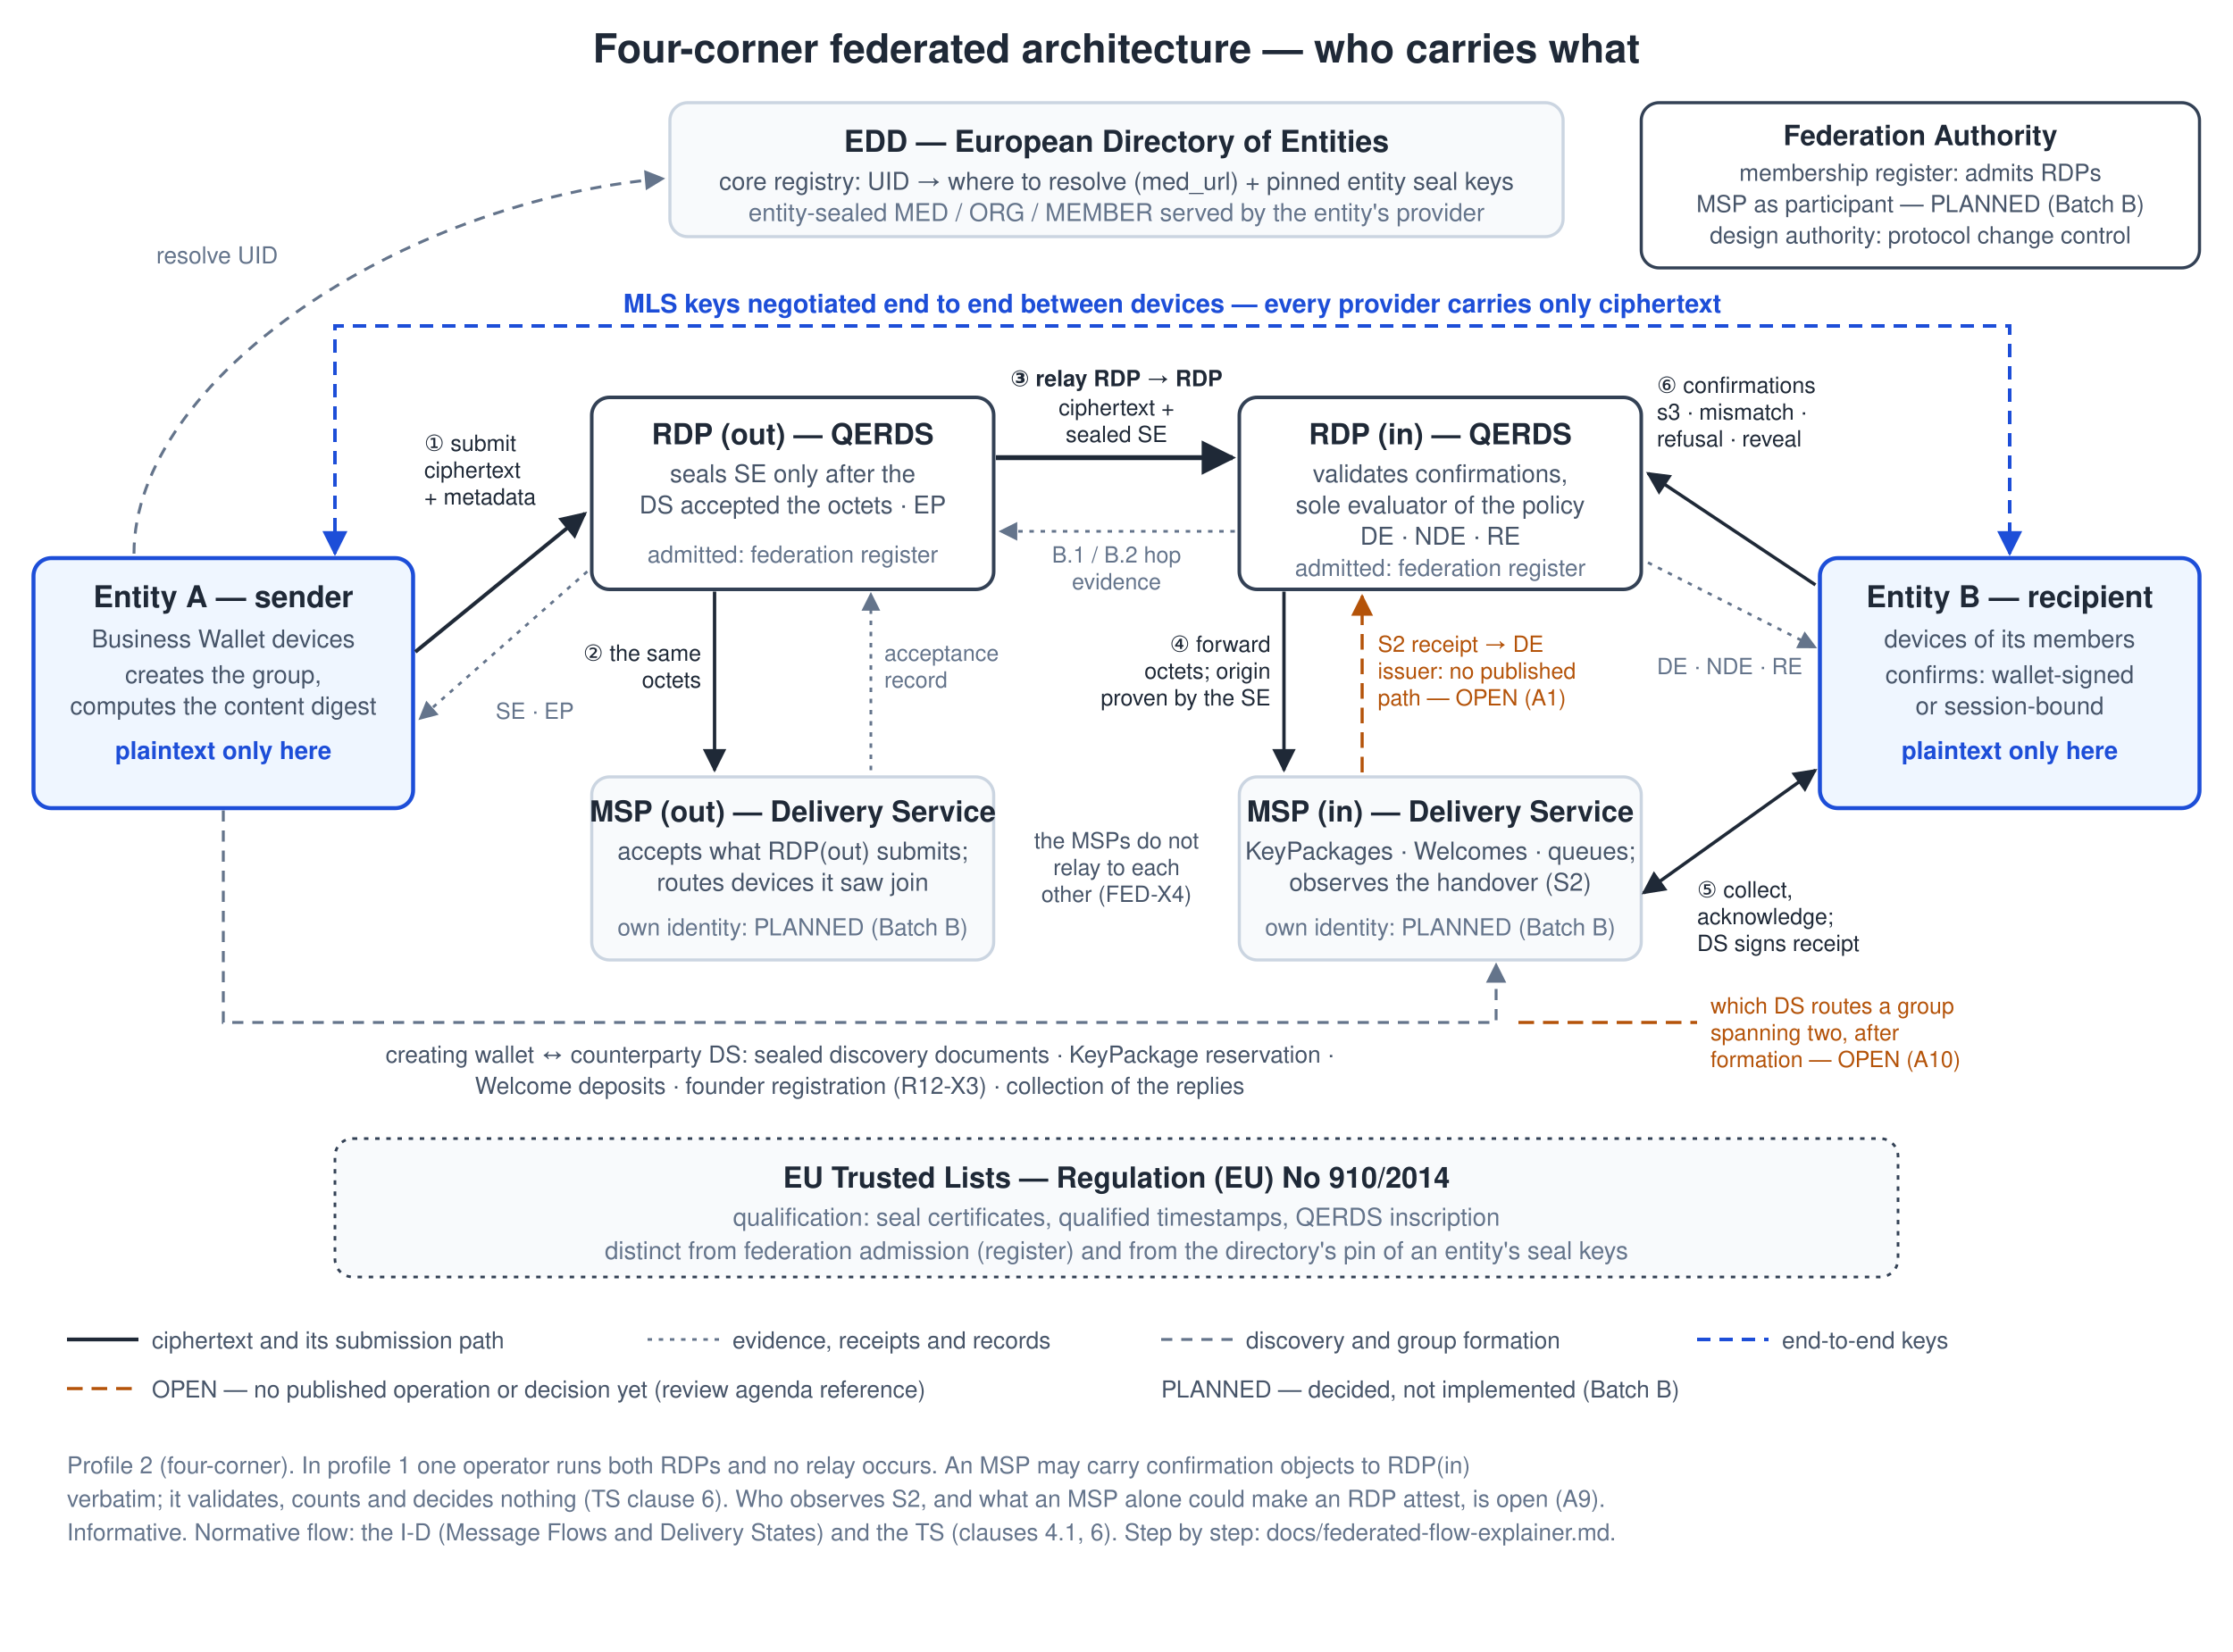
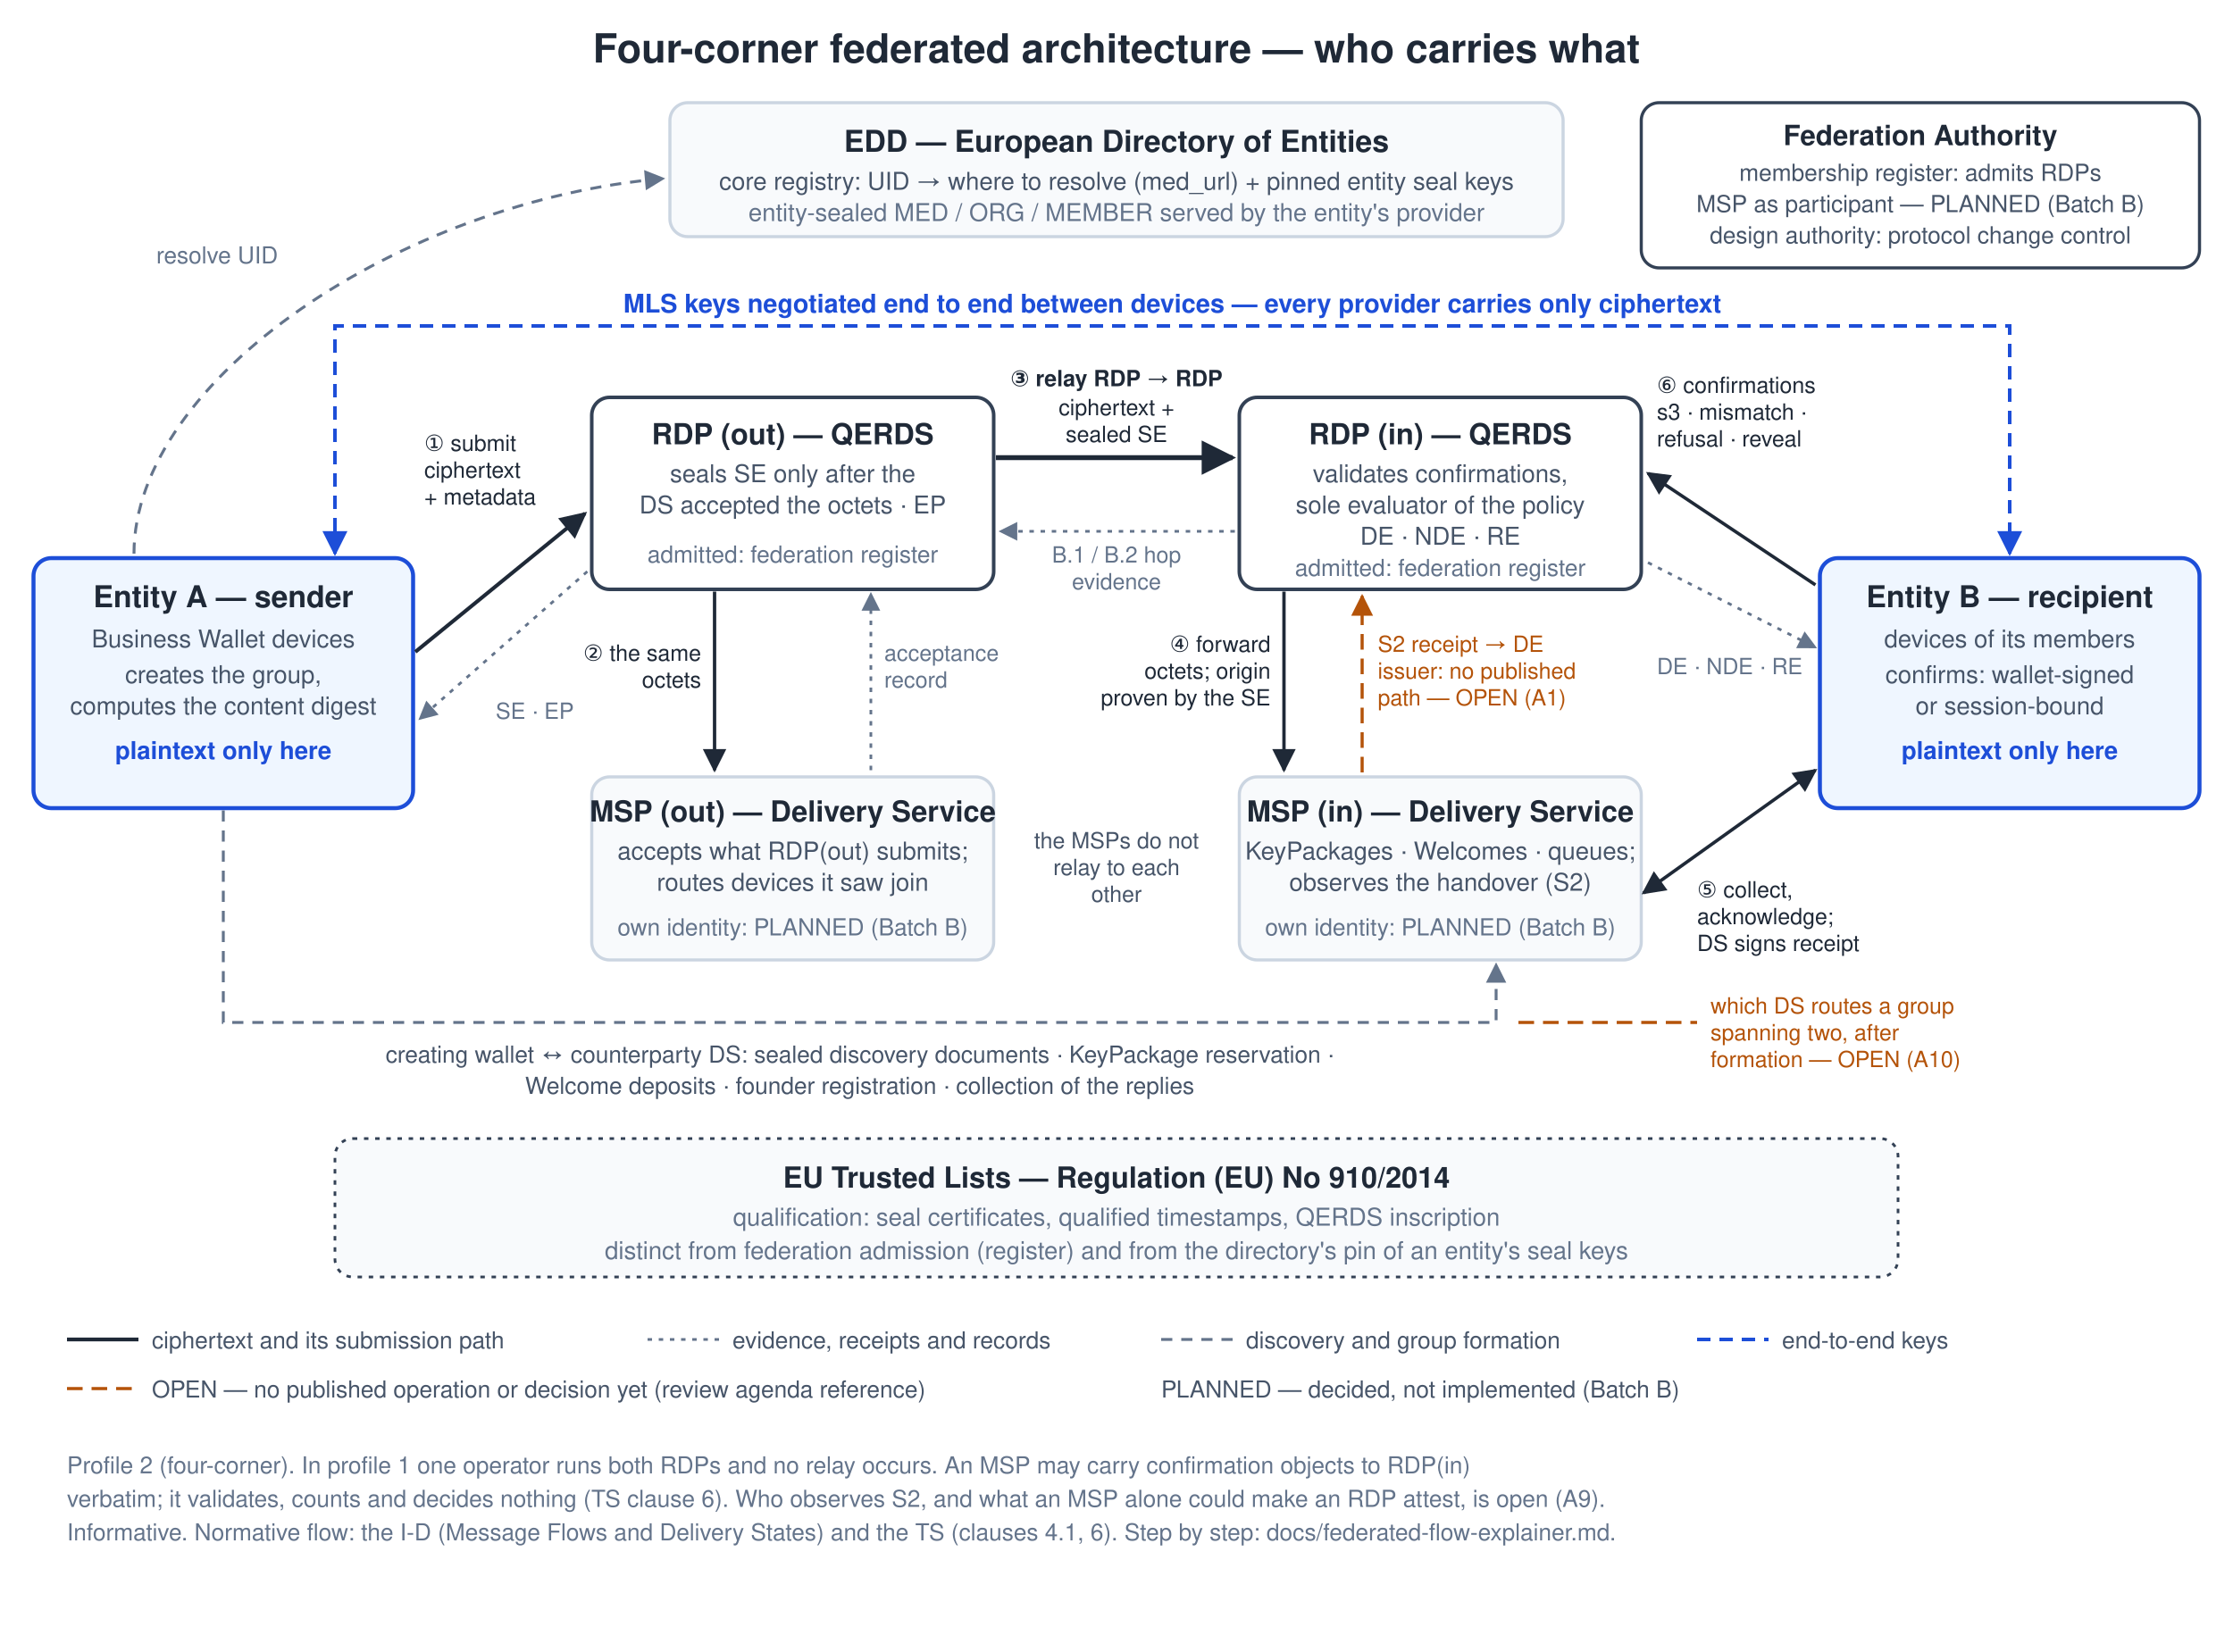
<svg xmlns="http://www.w3.org/2000/svg" viewBox="0 0 1000 740" font-family="Helvetica, Arial, sans-serif" role="img">
  <defs>
    <marker id="arr" viewBox="0 0 10 10" refX="9" refY="5" markerWidth="7" markerHeight="7" orient="auto-start-reverse">
      <path d="M 0 0 L 10 5 L 0 10 z" fill="#1f2937" />
    </marker>
    <marker id="arrg" viewBox="0 0 10 10" refX="9" refY="5" markerWidth="7" markerHeight="7" orient="auto-start-reverse">
      <path d="M 0 0 L 10 5 L 0 10 z" fill="#64748b" />
    </marker>
    <marker id="arrb" viewBox="0 0 10 10" refX="9" refY="5" markerWidth="7" markerHeight="7" orient="auto-start-reverse">
      <path d="M 0 0 L 10 5 L 0 10 z" fill="#1d4ed8" />
    </marker>
    <marker id="arro" viewBox="0 0 10 10" refX="9" refY="5" markerWidth="7" markerHeight="7" orient="auto-start-reverse">
      <path d="M 0 0 L 10 5 L 0 10 z" fill="#b45309" />
    </marker>
  </defs>
  <rect x="0" y="0" width="1000" height="740" fill="#ffffff" />
  <text x="500" y="28" text-anchor="middle" font-size="18" font-weight="bold" fill="#1f2937">Four-corner federated architecture — who carries what</text>
  <rect x="300" y="46" width="400" height="60" rx="8" fill="#f8fafc" stroke="#cbd5e1" stroke-width="1.4" />
  <text x="500" y="68" text-anchor="middle" font-size="13.5" font-weight="bold" fill="#1f2937">EDD — European Directory of Entities</text>
  <text x="500" y="85" text-anchor="middle" font-size="11" fill="#475569">core registry: UID → where to resolve (med_url) + pinned entity seal keys</text>
  <text x="500" y="99" text-anchor="middle" font-size="11" fill="#64748b">entity-sealed MED / ORG / MEMBER served by the entity's provider</text>
  <rect x="735" y="46" width="250" height="74" rx="8" fill="#ffffff" stroke="#334155" stroke-width="1.4" />
  <text x="860" y="65" text-anchor="middle" font-size="12.5" font-weight="bold" fill="#1f2937">Federation Authority</text>
  <text x="860" y="81" text-anchor="middle" font-size="10.5" fill="#475569">membership register: admits RDPs</text>
  <text x="860" y="95" text-anchor="middle" font-size="10.5" fill="#475569">MSP as participant — PLANNED (Batch B)</text>
  <text x="860" y="109" text-anchor="middle" font-size="10.5" fill="#475569">design authority: protocol change control</text>
  <path d="M 60 248 C 60 170, 180 90, 297 80" fill="none" stroke="#64748b" stroke-width="1.3" stroke-dasharray="5 4" marker-end="url(#arrg)" />
  <text x="70" y="118" font-size="10.5" fill="#64748b">resolve UID</text>
  <path d="M 150 248 L 150 146 L 900 146 L 900 248" fill="none" stroke="#1d4ed8" stroke-width="1.6" stroke-dasharray="6 4" marker-start="url(#arrb)" marker-end="url(#arrb)" />
  <text x="525" y="140" text-anchor="middle" font-size="11.5" font-weight="bold" fill="#1d4ed8">MLS keys negotiated end to end between devices — every provider carries only ciphertext</text>
  <rect x="15" y="250" width="170" height="112" rx="8" fill="#eff6ff" stroke="#1d4ed8" stroke-width="1.8" />
  <text x="100" y="272" text-anchor="middle" font-size="13.5" font-weight="bold" fill="#1f2937">Entity A — sender</text>
  <text x="100" y="290" text-anchor="middle" font-size="11" fill="#475569">Business Wallet devices</text>
  <text x="100" y="306" text-anchor="middle" font-size="11" fill="#475569">creates the group,</text>
  <text x="100" y="320" text-anchor="middle" font-size="11" fill="#475569">computes the content digest</text>
  <text x="100" y="340" text-anchor="middle" font-size="11" font-weight="bold" fill="#1d4ed8">plaintext only here</text>
  <rect x="815" y="250" width="170" height="112" rx="8" fill="#eff6ff" stroke="#1d4ed8" stroke-width="1.8" />
  <text x="900" y="272" text-anchor="middle" font-size="13.5" font-weight="bold" fill="#1f2937">Entity B — recipient</text>
  <text x="900" y="290" text-anchor="middle" font-size="11" fill="#475569">devices of its members</text>
  <text x="900" y="306" text-anchor="middle" font-size="11" fill="#475569">confirms: wallet-signed</text>
  <text x="900" y="320" text-anchor="middle" font-size="11" fill="#475569">or session-bound</text>
  <text x="900" y="340" text-anchor="middle" font-size="11" font-weight="bold" fill="#1d4ed8">plaintext only here</text>
  <rect x="265" y="178" width="180" height="86" rx="8" fill="#ffffff" stroke="#334155" stroke-width="1.6" />
  <text x="355" y="199" text-anchor="middle" font-size="13" font-weight="bold" fill="#1f2937">RDP (out) — QERDS</text>
  <text x="355" y="216" text-anchor="middle" font-size="11" fill="#475569">seals SE only after the</text>
  <text x="355" y="230" text-anchor="middle" font-size="11" fill="#475569">DS accepted the octets · EP</text>
  <text x="355" y="252" text-anchor="middle" font-size="10.5" fill="#64748b">admitted: federation register</text>
  <rect x="555" y="178" width="180" height="86" rx="8" fill="#ffffff" stroke="#334155" stroke-width="1.6" />
  <text x="645" y="199" text-anchor="middle" font-size="13" font-weight="bold" fill="#1f2937">RDP (in) — QERDS</text>
  <text x="645" y="216" text-anchor="middle" font-size="11" fill="#475569">validates confirmations,</text>
  <text x="645" y="230" text-anchor="middle" font-size="11" fill="#475569">sole evaluator of the policy</text>
  <text x="645" y="244" text-anchor="middle" font-size="11" fill="#475569">DE · NDE · RE</text>
  <text x="645" y="258" text-anchor="middle" font-size="10.5" fill="#64748b">admitted: federation register</text>
  <rect x="265" y="348" width="180" height="82" rx="8" fill="#f8fafc" stroke="#cbd5e1" stroke-width="1.4" />
  <text x="355" y="368" text-anchor="middle" font-size="13" font-weight="bold" fill="#1f2937">MSP (out) — Delivery Service</text>
  <text x="355" y="385" text-anchor="middle" font-size="11" fill="#475569">accepts what RDP(out) submits;</text>
  <text x="355" y="399" text-anchor="middle" font-size="11" fill="#475569">routes devices it saw join</text>
  <text x="355" y="419" text-anchor="middle" font-size="10.5" fill="#64748b">own identity: PLANNED (Batch B)</text>
  <rect x="555" y="348" width="180" height="82" rx="8" fill="#f8fafc" stroke="#cbd5e1" stroke-width="1.4" />
  <text x="645" y="368" text-anchor="middle" font-size="13" font-weight="bold" fill="#1f2937">MSP (in) — Delivery Service</text>
  <text x="645" y="385" text-anchor="middle" font-size="11" fill="#475569">KeyPackages · Welcomes · queues;</text>
  <text x="645" y="399" text-anchor="middle" font-size="11" fill="#475569">observes the handover (S2)</text>
  <text x="645" y="419" text-anchor="middle" font-size="10.5" fill="#64748b">own identity: PLANNED (Batch B)</text>
  <line x1="186" y1="292" x2="262" y2="230" stroke="#1f2937" stroke-width="1.7" marker-end="url(#arr)" />
  <text x="190" y="202" font-size="10" fill="#1f2937">① submit</text>
  <text x="190" y="214" font-size="10" fill="#1f2937">ciphertext</text>
  <text x="190" y="226" font-size="10" fill="#1f2937">+ metadata</text>
  <line x1="263" y1="256" x2="188" y2="322" stroke="#64748b" stroke-width="1.2" stroke-dasharray="2 3" marker-end="url(#arrg)" />
  <text x="222" y="322" font-size="10" fill="#64748b">SE · EP</text>
  <line x1="320" y1="265" x2="320" y2="345" stroke="#1f2937" stroke-width="1.5" marker-end="url(#arr)" />
  <text x="314" y="296" text-anchor="end" font-size="10" fill="#1f2937">② the same</text>
  <text x="314" y="308" text-anchor="end" font-size="10" fill="#1f2937">octets</text>
  <line x1="390" y1="345" x2="390" y2="266" stroke="#64748b" stroke-width="1.2" stroke-dasharray="2 3" marker-end="url(#arrg)" />
  <text x="396" y="296" font-size="10" fill="#64748b">acceptance</text>
  <text x="396" y="308" font-size="10" fill="#64748b">record</text>
  <line x1="446" y1="205" x2="552" y2="205" stroke="#1f2937" stroke-width="2.2" marker-end="url(#arr)" />
  <text x="500" y="173" text-anchor="middle" font-size="10" font-weight="bold" fill="#1f2937">③ relay RDP → RDP</text>
  <text x="500" y="186" text-anchor="middle" font-size="10" fill="#1f2937">ciphertext +</text>
  <text x="500" y="198" text-anchor="middle" font-size="10" fill="#1f2937">sealed SE</text>
  <line x1="553" y1="238" x2="448" y2="238" stroke="#64748b" stroke-width="1.2" stroke-dasharray="2 3" marker-end="url(#arrg)" />
  <text x="500" y="252" text-anchor="middle" font-size="10" fill="#64748b">B.1 / B.2 hop</text>
  <text x="500" y="264" text-anchor="middle" font-size="10" fill="#64748b">evidence</text>
  <text x="500" y="380" text-anchor="middle" font-size="10" fill="#475569">the MSPs do not</text>
  <text x="500" y="392" text-anchor="middle" font-size="10" fill="#475569">relay to each</text>
-   <text x="500" y="404" text-anchor="middle" font-size="10" fill="#475569">other (FED-X4)</text>
+   <text x="500" y="404" text-anchor="middle" font-size="10" fill="#475569">other</text>
  <line x1="575" y1="265" x2="575" y2="345" stroke="#1f2937" stroke-width="1.5" marker-end="url(#arr)" />
  <text x="569" y="292" text-anchor="end" font-size="10" fill="#1f2937">④ forward</text>
  <text x="569" y="304" text-anchor="end" font-size="10" fill="#1f2937">octets; origin</text>
  <text x="569" y="316" text-anchor="end" font-size="10" fill="#1f2937">proven by the SE</text>
  <line x1="610" y1="346" x2="610" y2="267" stroke="#b45309" stroke-width="1.4" stroke-dasharray="7 4" marker-end="url(#arro)" />
  <text x="617" y="292" font-size="10" fill="#b45309">S2 receipt → DE</text>
  <text x="617" y="304" font-size="10" fill="#b45309">issuer: no published</text>
  <text x="617" y="316" font-size="10" fill="#b45309">path — OPEN (A1)</text>
  <line x1="736" y1="400" x2="813" y2="345" stroke="#1f2937" stroke-width="1.5" marker-start="url(#arr)" marker-end="url(#arr)" />
  <text x="760" y="402" font-size="10" fill="#1f2937">⑤ collect,</text>
  <text x="760" y="414" font-size="10" fill="#1f2937">acknowledge;</text>
  <text x="760" y="426" font-size="10" fill="#1f2937">DS signs receipt</text>
  <line x1="813" y1="262" x2="738" y2="212" stroke="#1f2937" stroke-width="1.5" marker-end="url(#arr)" />
  <text x="742" y="176" font-size="10" fill="#1f2937">⑥ confirmations</text>
  <text x="742" y="188" font-size="10" fill="#1f2937">s3 · mismatch ·</text>
  <text x="742" y="200" font-size="10" fill="#1f2937">refusal · reveal</text>
  <line x1="738" y1="252" x2="813" y2="290" stroke="#64748b" stroke-width="1.2" stroke-dasharray="2 3" marker-end="url(#arrg)" />
  <text x="742" y="302" font-size="10" fill="#64748b">DE · NDE · RE</text>
  <path d="M 100 363 L 100 458 L 670 458 L 670 432" fill="none" stroke="#64748b" stroke-width="1.3" stroke-dasharray="5 4" marker-end="url(#arrg)" />
  <text x="385" y="476" text-anchor="middle" font-size="10.5" fill="#475569">creating wallet ↔ counterparty DS: sealed discovery documents · KeyPackage reservation ·</text>
-   <text x="385" y="490" text-anchor="middle" font-size="10.5" fill="#475569">Welcome deposits · founder registration (R12-X3) · collection of the replies</text>
+   <text x="385" y="490" text-anchor="middle" font-size="10.5" fill="#475569">Welcome deposits · founder registration · collection of the replies</text>
  <line x1="680" y1="458" x2="760" y2="458" stroke="#b45309" stroke-width="1.4" stroke-dasharray="7 4" />
  <text x="766" y="454" font-size="10" fill="#b45309">which DS routes a group</text>
  <text x="766" y="466" font-size="10" fill="#b45309">spanning two, after</text>
  <text x="766" y="478" font-size="10" fill="#b45309">formation — OPEN (A10)</text>
  <rect x="150" y="510" width="700" height="62" rx="8" fill="#f8fafc" stroke="#334155" stroke-width="1.2" stroke-dasharray="2 3" />
  <text x="500" y="532" text-anchor="middle" font-size="13" font-weight="bold" fill="#1f2937">EU Trusted Lists — Regulation (EU) No 910/2014</text>
  <text x="500" y="549" text-anchor="middle" font-size="11" fill="#64748b">qualification: seal certificates, qualified timestamps, QERDS inscription</text>
  <text x="500" y="564" text-anchor="middle" font-size="11" fill="#64748b">distinct from federation admission (register) and from the directory's pin of an entity's seal keys</text>
  <g font-size="10.5" fill="#475569">
    <line x1="30" y1="600" x2="62" y2="600" stroke="#1f2937" stroke-width="1.7" />
    <text x="68" y="604">ciphertext and its submission path</text>
    <line x1="290" y1="600" x2="322" y2="600" stroke="#64748b" stroke-width="1.2" stroke-dasharray="2 3" />
    <text x="328" y="604">evidence, receipts and records</text>
    <line x1="520" y1="600" x2="552" y2="600" stroke="#64748b" stroke-width="1.3" stroke-dasharray="5 4" />
    <text x="558" y="604">discovery and group formation</text>
    <line x1="760" y1="600" x2="792" y2="600" stroke="#1d4ed8" stroke-width="1.6" stroke-dasharray="6 4" />
    <text x="798" y="604">end-to-end keys</text>
    <line x1="30" y1="622" x2="62" y2="622" stroke="#b45309" stroke-width="1.4" stroke-dasharray="7 4" />
    <text x="68" y="626">OPEN — no published operation or decision yet (review agenda reference)</text>
    <text x="520" y="626">PLANNED — decided, not implemented (Batch B)</text>
  </g>
  <g font-size="10.5" fill="#64748b">
    <text x="30" y="660">Profile 2 (four-corner). In profile 1 one operator runs both RDPs and no relay occurs. An MSP may carry confirmation objects to RDP(in)</text>
    <text x="30" y="675">verbatim; it validates, counts and decides nothing (TS clause 6). Who observes S2, and what an MSP alone could make an RDP attest, is open (A9).</text>
    <text x="30" y="690">Informative. Normative flow: the I-D (Message Flows and Delivery States) and the TS (clauses 4.1, 6). Step by step: docs/federated-flow-explainer.md.</text>
  </g>
</svg>
